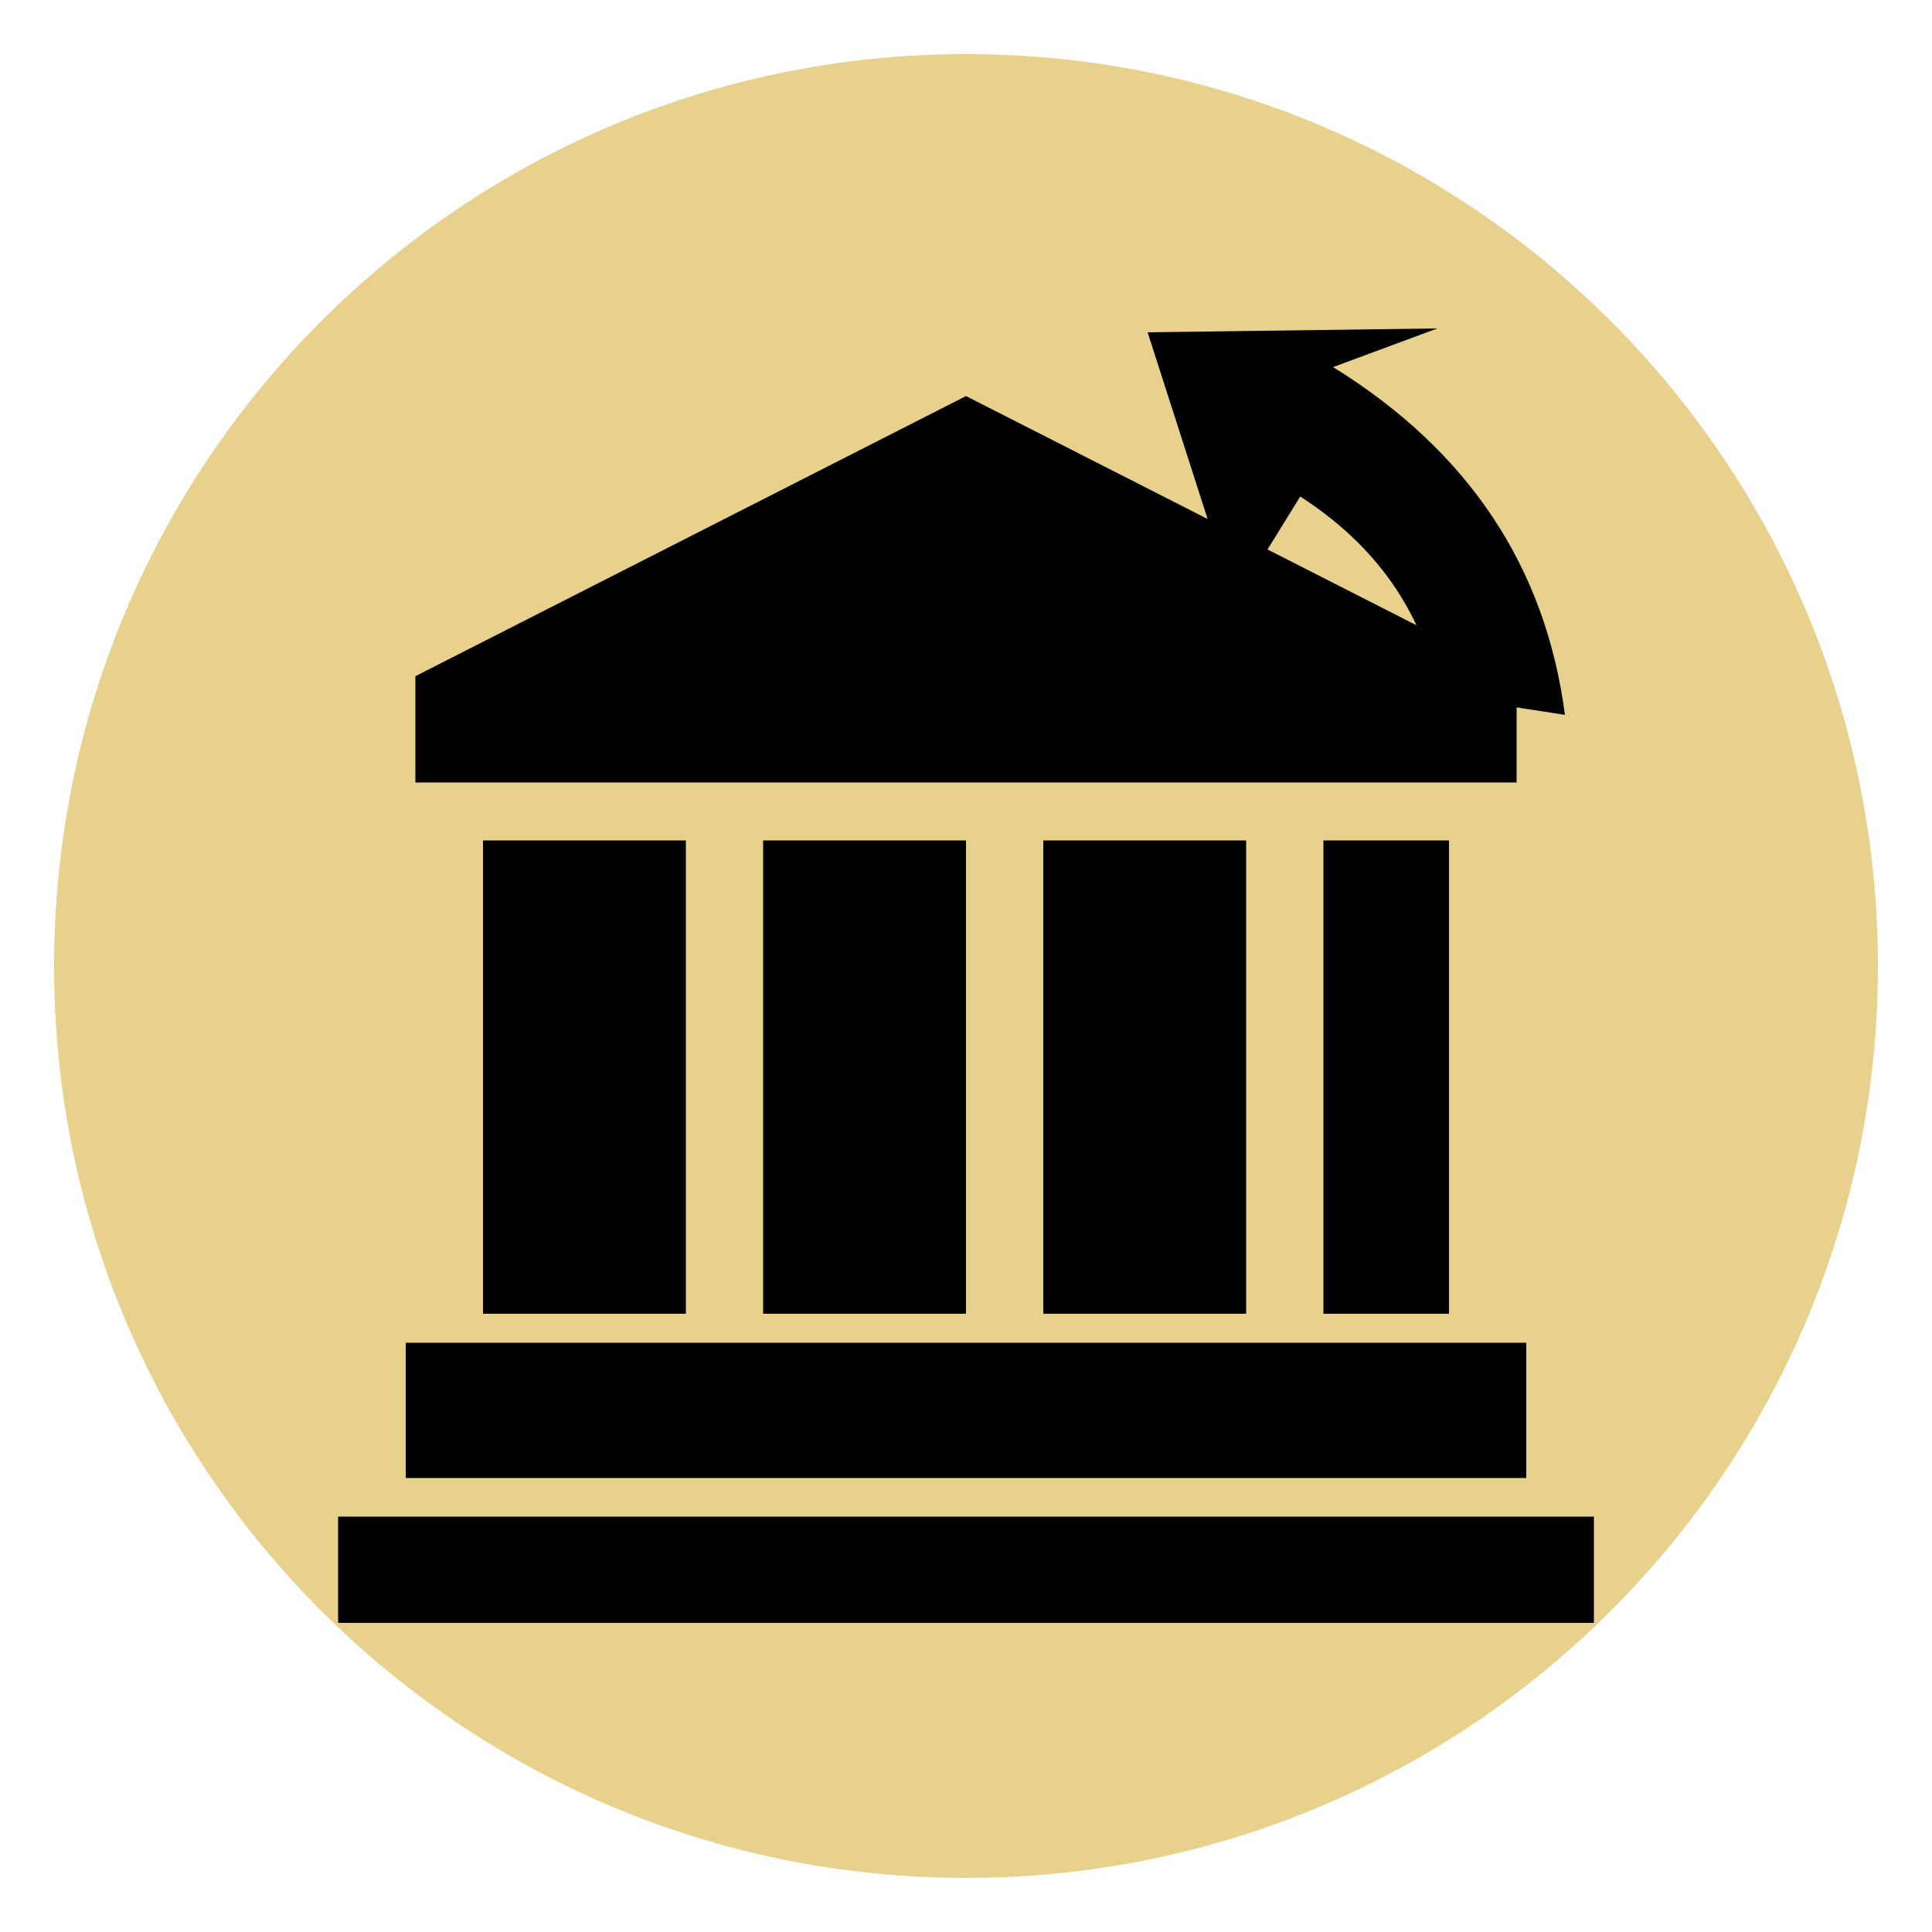
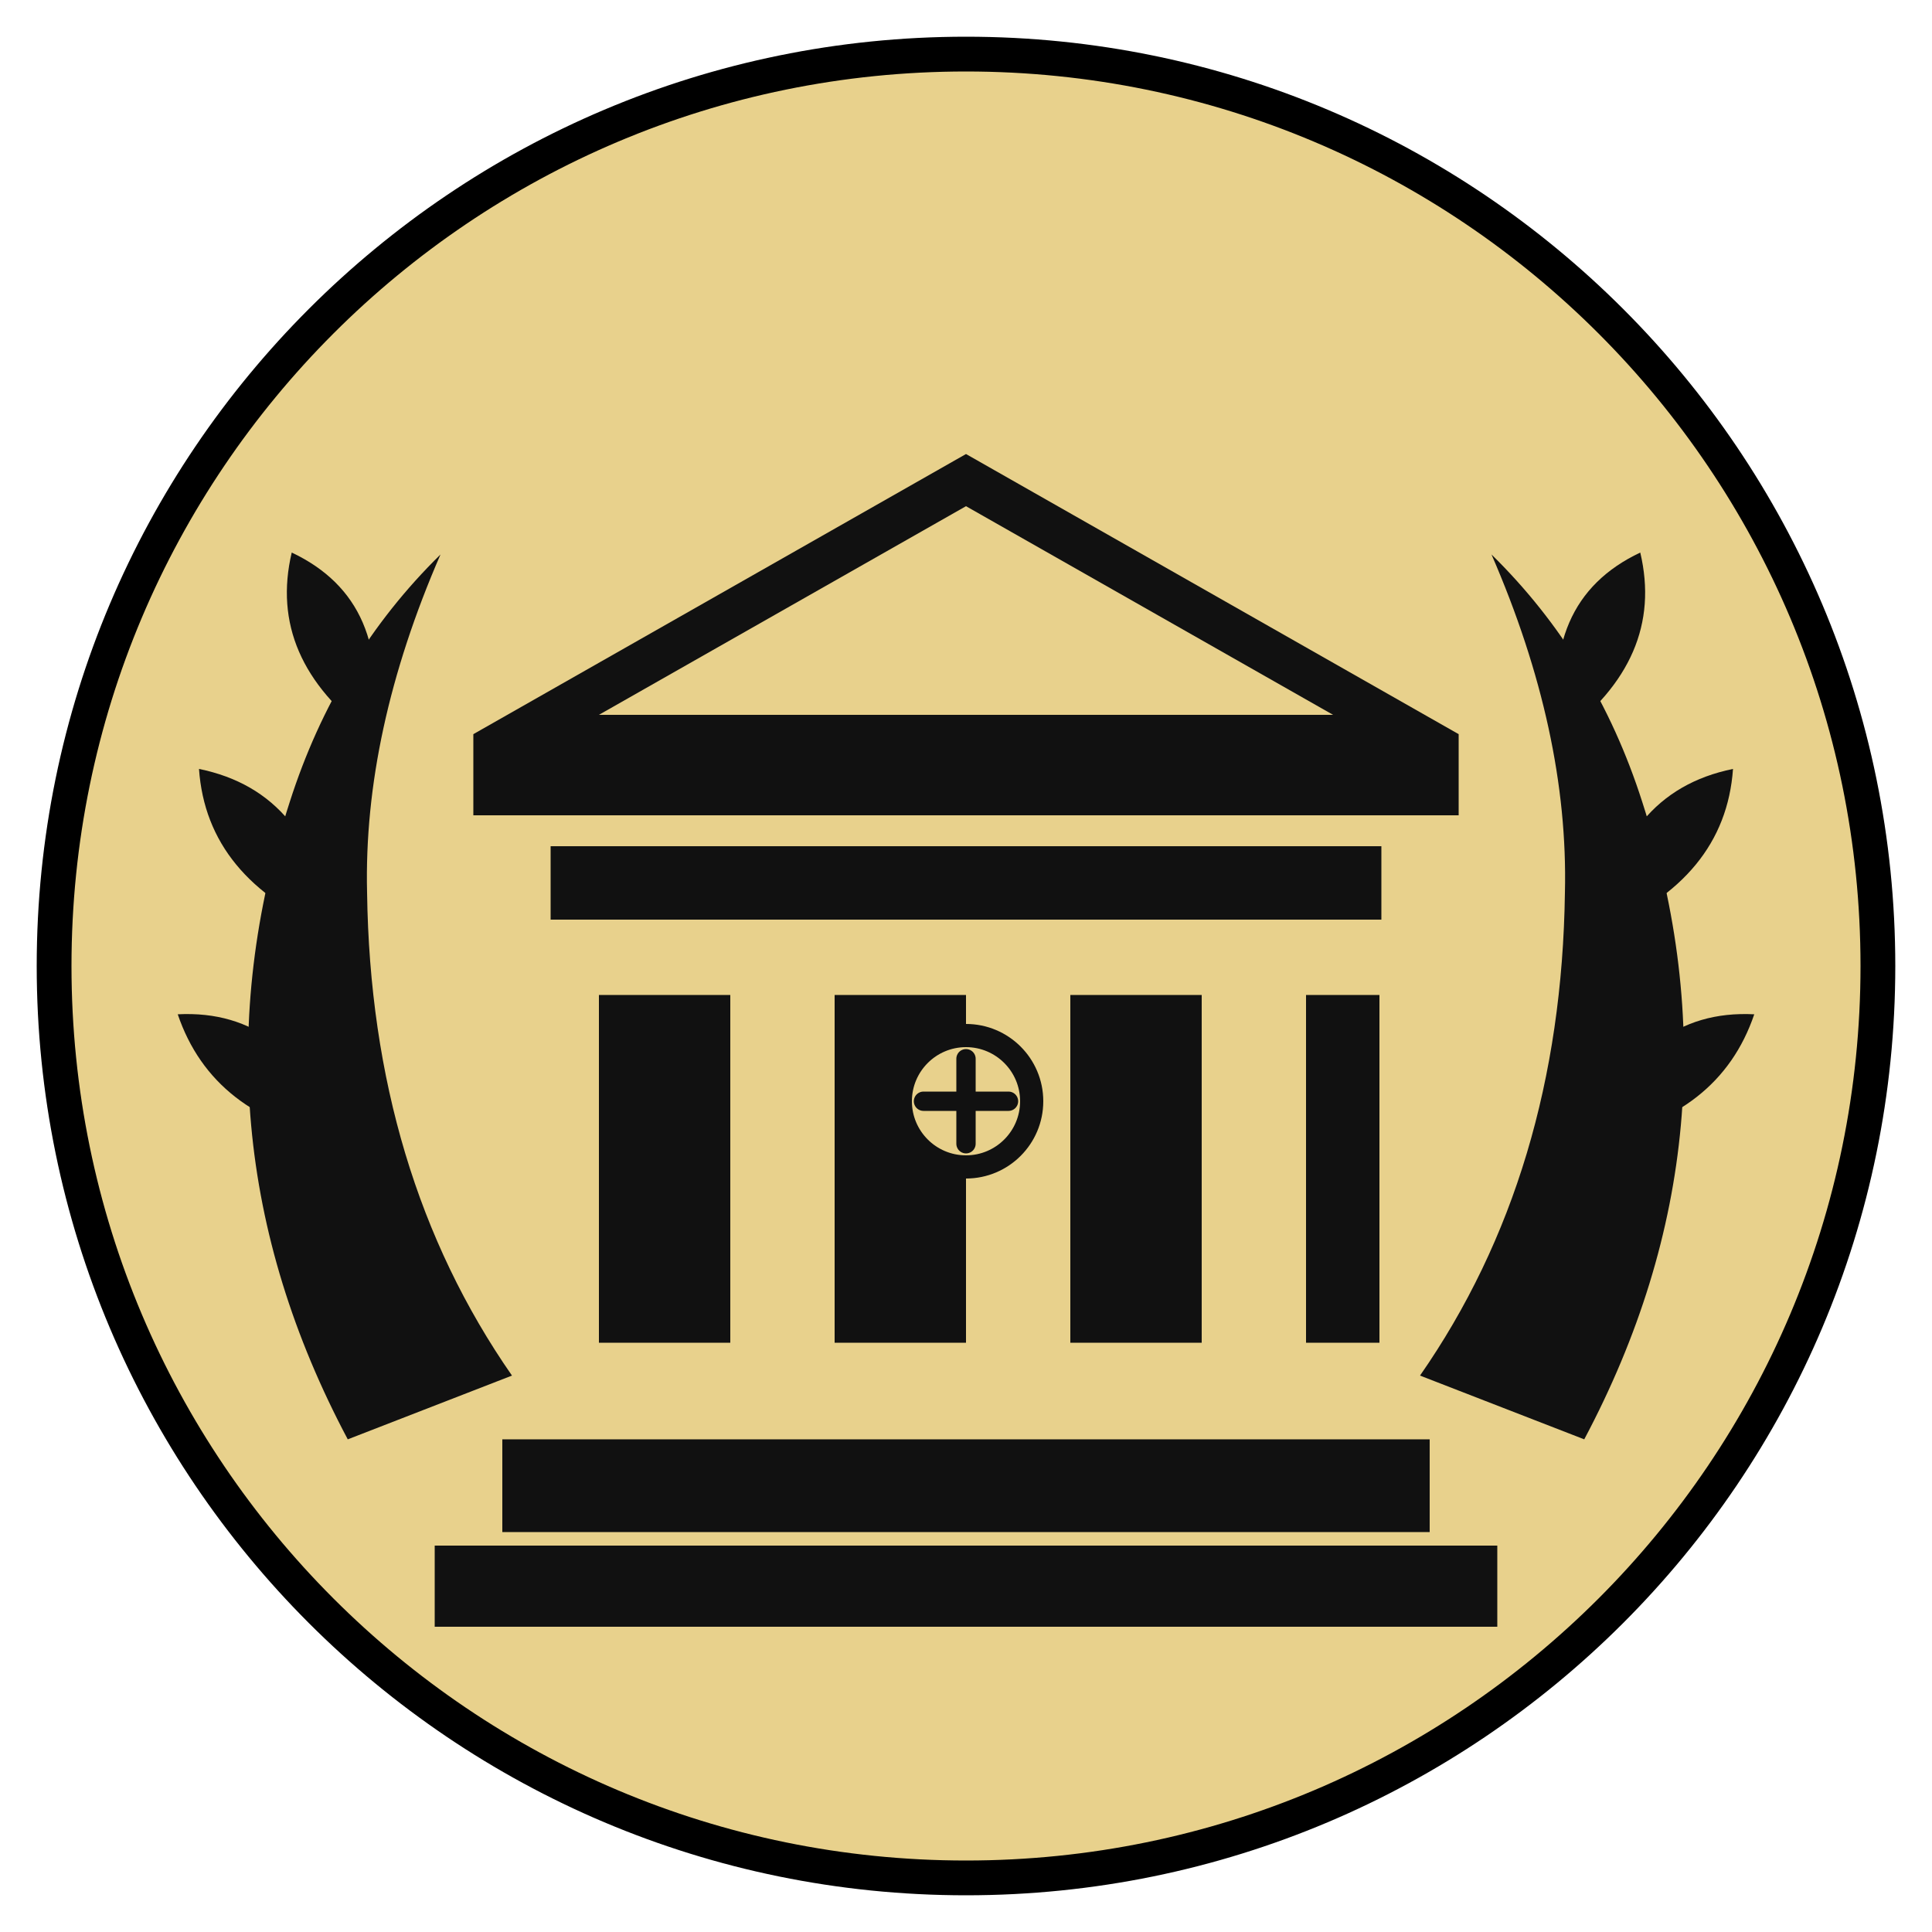
- <svg xmlns="http://www.w3.org/2000/svg" width="1000" height="1000" viewBox="0 0 1000 1000">
-   <circle cx="500" cy="500" r="472" fill="#E8D18C" />
-   <path fill="#000" d="M500 205l-285 145v55h570v-55L500 205zM250 435h105v245H250zm145 0h105v245H395zm145 0h105v245H540zm145 0h65v245h-65zM210 695h580v70H210zM175 785h650v55H175z" />
-   <path fill="#000" d="M690 190q105 65 120 180l-65-10q-13-65-72-103l-34 55-45-140 150-2z" />
+ <svg xmlns="http://www.w3.org/2000/svg" viewBox="0 0 1000 1000" width="1000" height="1000">
+   <circle cx="500" cy="500" r="472" fill="#E8D18C" stroke="#000" stroke-width="18" />
+   <g fill="#111">
+     <path d="M180 745q-85-160-30-330 24-75 78-128-40 92-38 175 2 145 75 250z" />
+     <path d="M820 745q85-160 30-330-24-75-78-128 40 92 38 175-2 145-75 250z" />
+     <path d="M175 590q-65-12-83-65 59-3 83 65zm-3-108q-65-27-69-84 59 12 69 84zm20-101q-54-40-41-95 53 25 41 95zm633 209q65-12 83-65-59-3-83 65zm3-108q65-27 69-84-59 12-69 84zm-20-101q54-40 41-95-53 25-41 95z" />
+   </g>
+   <path d="M245 380l255-145 255 145v42H245z" fill="#111" />
+   <path d="M310 370l190-108 190 108z" fill="#E8D18C" />
+   <path d="M285 438h430v38H285zM260 745h480v48H260zM225 800h550v42H225z" fill="#111" />
+   <g fill="#111">
+     <path d="M310 490h68v230h-68zM432 490h68v230h-68zM554 490h68v230h-68zM676 490h38v230h-38z" />
+   </g>
+   <g fill="#E8D18C">
+     <path d="M300 490h88v25h-88zm122 0h88v25h-88zm122 0h88v25h-88zm122 0h58v25h-58z" />
+     <path d="M300 695h88v25h-88zm122 0h88v25h-88zm122 0h88v25h-88zm122 0h58v25h-58z" />
+   </g>
+   <circle cx="500" cy="570" r="34" fill="#E8D18C" stroke="#111" stroke-width="12" />
+   <path d="M500 548v44m-22-22h44" stroke="#111" stroke-width="10" stroke-linecap="round" />
</svg>
